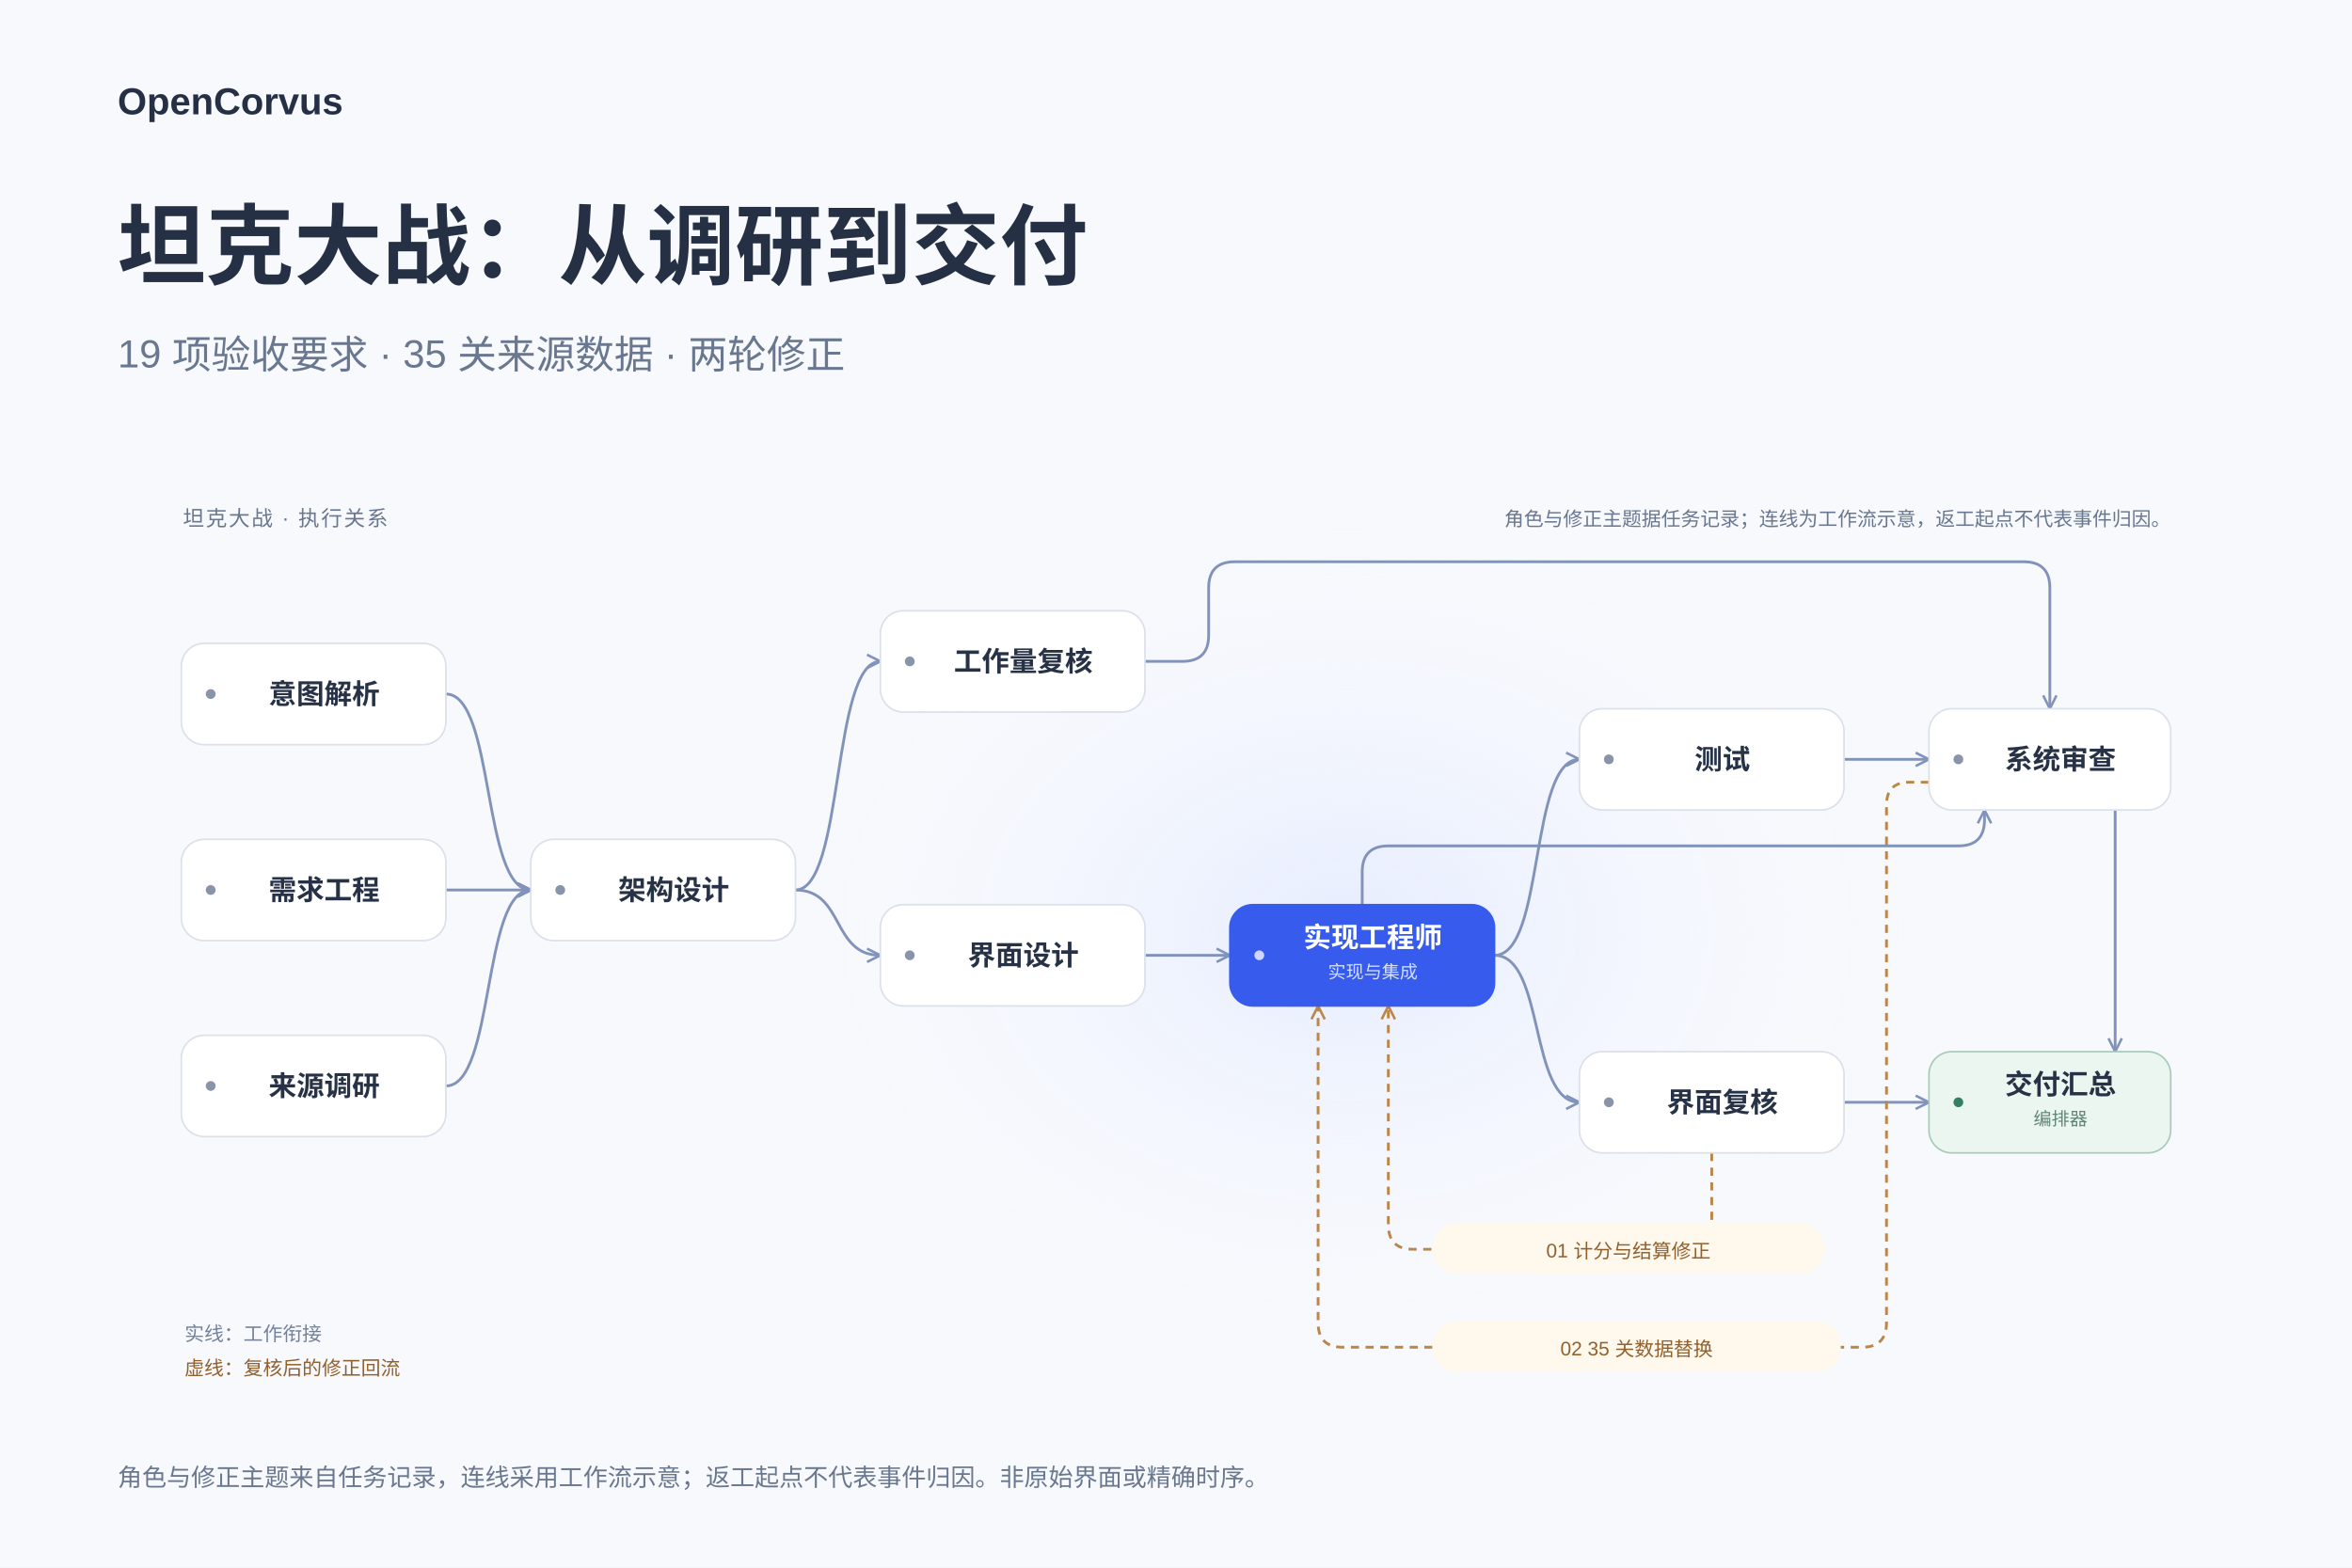
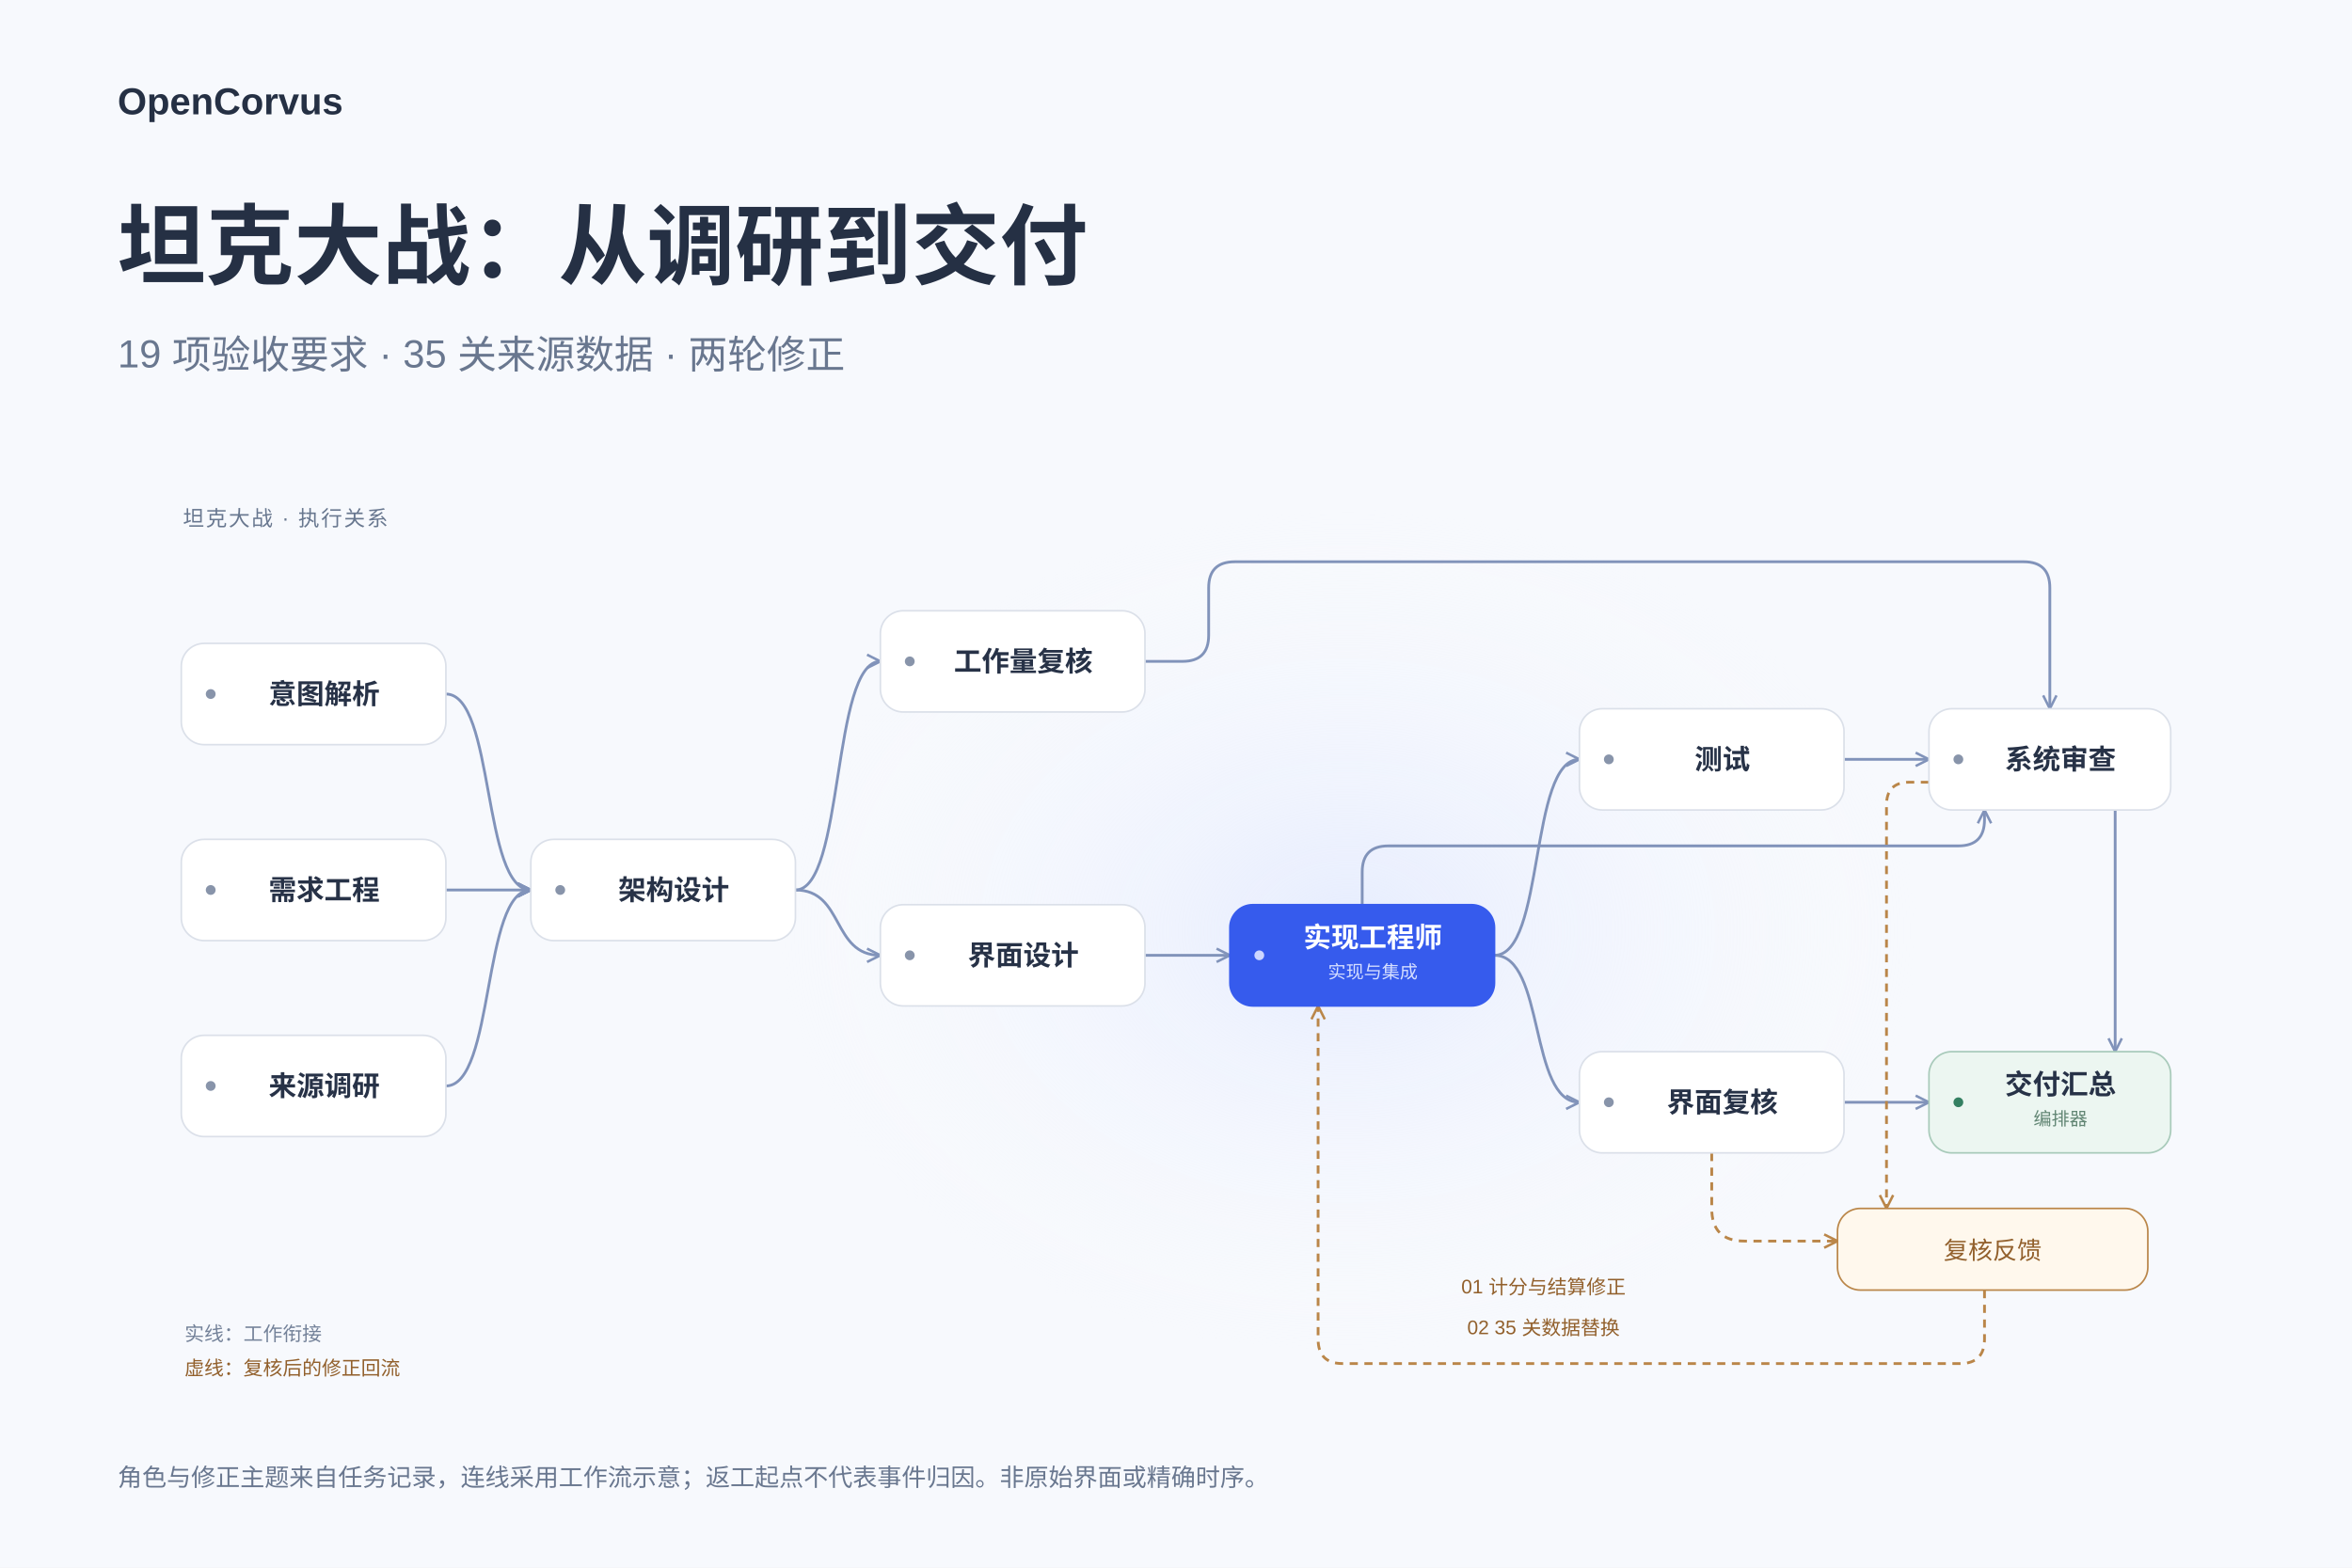
<svg xmlns="http://www.w3.org/2000/svg" width="1440" height="960" viewBox="0 0 1440 960" role="img" aria-labelledby="share-title">
  <rect width="1440" height="960" fill="#f7f9fd" />
  <g font-family="Arial, Microsoft YaHei, Noto Sans CJK SC, sans-serif">
    <text x="72" y="70" fill="#253044" font-size="23" font-weight="600">OpenCorvus</text>
    <text x="72" y="170" fill="#253044" font-size="54" font-weight="700">坦克大战：从调研到交付</text>
    <text x="72" y="225" fill="#69778f" font-size="24">19 项验收要求 · 35 关来源数据 · 两轮修正</text>
    <text x="72" y="910" fill="#69778f" font-size="15">角色与修正主题来自任务记录，连线采用工作流示意；返工起点不代表事件归因。非原始界面或精确时序。</text>
  </g>
  <g transform="translate(75 280)">
    <svg viewBox="0 0 1290 590" width="1290" height="590" role="img" aria-labelledby="share-title share-desc">
      <defs>
        <marker id="share-arrow" viewBox="0 0 10 10" refX="9" refY="5" markerWidth="6" markerHeight="6" orient="auto">
          <path d="M1 1 9 5 1 9" fill="none" stroke="#8193ba" stroke-width="1.5" />
        </marker>
        <marker id="share-repair" viewBox="0 0 10 10" refX="9" refY="5" markerWidth="6" markerHeight="6" orient="auto">
          <path d="M1 1 9 5 1 9" fill="none" stroke="#ba8649" stroke-width="1.5" />
        </marker>
        <radialGradient id="share-wash">
          <stop stop-color="#dfe7ff" stop-opacity=".7" />
          <stop offset="1" stop-color="#f7f9fd" stop-opacity="0" />
        </radialGradient>
      </defs>
      <rect width="1290" height="590" rx="24" fill="#f7f9fd" />
      <ellipse cx="750" cy="290" rx="350" ry="260" fill="url(#share-wash)" />
      <g font-family="Arial, Microsoft YaHei, Noto Sans CJK SC, sans-serif">
        <text x="37" y="42" font-size="13" fill="#68778f" letter-spacing="1">坦克大战 · 执行关系</text>
-         <text x="1254" y="42" text-anchor="end" font-size="12" fill="#68778f">角色与修正主题据任务记录；连线为工作流示意，返工起点不代表事件归因。</text>
        <g fill="none" stroke="#8193ba" stroke-width="1.7">
          <path data-from="intent" data-to="architecture" d="M198 145 C228 145 220 265 250 265" marker-end="url(#share-arrow)" />
          <path data-from="requirements" data-to="architecture" d="M198 265 H250" marker-end="url(#share-arrow)" />
          <path data-from="research" data-to="architecture" d="M198 385 C228 385 220 265 250 265" marker-end="url(#share-arrow)" />
          <path data-from="architecture" data-to="workload" d="M412 265 C442 265 434 125 464 125" marker-end="url(#share-arrow)" />
          <path data-from="architecture" data-to="design" d="M412 265 C442 265 434 305 464 305" marker-end="url(#share-arrow)" />
          <path data-from="design" data-to="implementation" d="M626 305 H678" marker-end="url(#share-arrow)" />
          <path data-from="implementation" data-to="test" d="M840 305 C871 305 861 185 892 185" marker-end="url(#share-arrow)" />
          <path data-from="implementation" data-to="interface-review" d="M840 305 C871 305 861 395 892 395" marker-end="url(#share-arrow)" />
          <path data-from="test" data-to="system-review" d="M1054 185 H1106" marker-end="url(#share-arrow)" />
          <path data-from="workload" data-to="system-review" d="M626 125 H649 Q665 125 665 109 V80 Q665 64 681 64 H1164 Q1180 64 1180 80 V154" marker-end="url(#share-arrow)" />
          <path data-from="implementation" data-to="system-review" d="M759 274 V254 Q759 238 775 238 H1124 Q1140 238 1140 222 V216" marker-end="url(#share-arrow)" />
          <path data-from="system-review" data-to="delivery" d="M1220 216 V364" marker-end="url(#share-arrow)" />
          <path data-from="interface-review" data-to="delivery" d="M1054 395 H1106" marker-end="url(#share-arrow)" />
        </g>
        <g fill="none" stroke="#ba8649" stroke-width="1.7" stroke-dasharray="5 4">
-           <path data-from="interface-review" data-to="implementation" d="M973 426 V470 Q973 485 958 485 H790 Q775 485 775 470 V336" marker-end="url(#share-repair)" />
-           <path data-from="system-review" data-to="implementation" d="M1106 199 H1094 Q1080 199 1080 213 V530 Q1080 545 1065 545 H747 Q732 545 732 530 V336" marker-end="url(#share-repair)" />
+           <path data-from="interface-review" data-to="review-feedback" d="M973 426 V460 Q973 480 993 480 H1050" marker-end="url(#share-repair)" />
+           <path data-from="system-review" data-to="review-feedback" d="M1106 199 H1094 Q1080 199 1080 213 V460" marker-end="url(#share-repair)" />
+           <path data-from="review-feedback" data-to="implementation" d="M1140 510 V540 Q1140 555 1125 555 H747 Q732 555 732 540 V336" marker-end="url(#share-repair)" />
        </g>
        <g data-node="intent" transform="translate(36 114)">
          <rect width="162" height="62" rx="14" fill="#ffffff" stroke="#dbe0e9" />
          <circle cx="18" cy="31" r="3" fill="#8894aa" />
          <text x="87.5" y="37" text-anchor="middle" fill="#273247" font-size="17" font-weight="600">意图解析</text>
        </g>
        <g data-node="requirements" transform="translate(36 234)">
          <rect width="162" height="62" rx="14" fill="#ffffff" stroke="#dbe0e9" />
          <circle cx="18" cy="31" r="3" fill="#8894aa" />
          <text x="87.5" y="37" text-anchor="middle" fill="#273247" font-size="17" font-weight="600">需求工程</text>
        </g>
        <g data-node="research" transform="translate(36 354)">
          <rect width="162" height="62" rx="14" fill="#ffffff" stroke="#dbe0e9" />
          <circle cx="18" cy="31" r="3" fill="#8894aa" />
          <text x="87.5" y="37" text-anchor="middle" fill="#273247" font-size="17" font-weight="600">来源调研</text>
        </g>
        <g data-node="architecture" transform="translate(250 234)">
          <rect width="162" height="62" rx="14" fill="#ffffff" stroke="#dbe0e9" />
          <circle cx="18" cy="31" r="3" fill="#8894aa" />
          <text x="87.5" y="37" text-anchor="middle" fill="#273247" font-size="17" font-weight="600">架构设计</text>
        </g>
        <g data-node="workload" transform="translate(464 94)">
          <rect width="162" height="62" rx="14" fill="#ffffff" stroke="#dbe0e9" />
          <circle cx="18" cy="31" r="3" fill="#8894aa" />
          <text x="87.5" y="37" text-anchor="middle" fill="#273247" font-size="17" font-weight="600">工作量复核</text>
        </g>
        <g data-node="design" transform="translate(464 274)">
          <rect width="162" height="62" rx="14" fill="#ffffff" stroke="#dbe0e9" />
          <circle cx="18" cy="31" r="3" fill="#8894aa" />
          <text x="87.5" y="37" text-anchor="middle" fill="#273247" font-size="17" font-weight="600">界面设计</text>
        </g>
        <g data-node="implementation" transform="translate(678 274)">
          <rect width="162" height="62" rx="14" fill="#365bed" stroke="#365bed" />
          <circle cx="18" cy="31" r="3" fill="#cdd7ff" />
          <text x="87.5" y="26" text-anchor="middle" fill="white" font-size="17" font-weight="600">实现工程师</text>
          <text x="87.5" y="45" text-anchor="middle" fill="#d6dfff" font-size="11">实现与集成</text>
        </g>
        <g data-node="test" transform="translate(892 154)">
          <rect width="162" height="62" rx="14" fill="#ffffff" stroke="#dbe0e9" />
          <circle cx="18" cy="31" r="3" fill="#8894aa" />
          <text x="87.5" y="37" text-anchor="middle" fill="#273247" font-size="17" font-weight="600">测试</text>
        </g>
        <g data-node="interface-review" transform="translate(892 364)">
          <rect width="162" height="62" rx="14" fill="#ffffff" stroke="#dbe0e9" />
          <circle cx="18" cy="31" r="3" fill="#8894aa" />
          <text x="87.5" y="37" text-anchor="middle" fill="#273247" font-size="17" font-weight="600">界面复核</text>
        </g>
        <g data-node="system-review" transform="translate(1106 154)">
          <rect width="148" height="62" rx="14" fill="#ffffff" stroke="#dbe0e9" />
          <circle cx="18" cy="31" r="3" fill="#8894aa" />
          <text x="80.5" y="37" text-anchor="middle" fill="#273247" font-size="17" font-weight="600">系统审查</text>
        </g>
        <g data-node="delivery" transform="translate(1106 364)">
          <rect width="148" height="62" rx="14" fill="#ecf6f1" stroke="#a8caba" />
          <circle cx="18" cy="31" r="3" fill="#348062" />
          <text x="80.5" y="26" text-anchor="middle" fill="#273247" font-size="17" font-weight="600">交付汇总</text>
          <text x="80.5" y="45" text-anchor="middle" fill="#628674" font-size="11">编排器</text>
        </g>
-         <rect x="802" y="469" width="240" height="31" rx="15" fill="#fff8ed" />
-         <text x="922" y="490" text-anchor="middle" font-size="12" fill="#92602c">01  计分与结算修正</text>
-         <rect x="802" y="529" width="250" height="31" rx="15" fill="#fff8ed" />
-         <text x="927" y="550" text-anchor="middle" font-size="12" fill="#92602c">02  35 关数据替换</text>
+         <g data-node="review-feedback">
+           <rect x="1050" y="460" width="190" height="50" rx="14" fill="#fff8ed" stroke="#ba8649" />
+           <text x="1145" y="491" text-anchor="middle" font-size="15" fill="#92602c">复核反馈</text>
+         </g>
+         <text x="870" y="512" text-anchor="middle" font-size="12" fill="#92602c">01  计分与结算修正</text>
+         <text x="870" y="537" text-anchor="middle" font-size="12" fill="#92602c">02  35 关数据替换</text>
        <text x="38" y="541" font-size="12" fill="#748299">实线：工作衔接</text>
        <text x="38" y="562" font-size="12" fill="#92602c">虚线：复核后的修正回流</text>
      </g>
    </svg>
  </g>
</svg>
